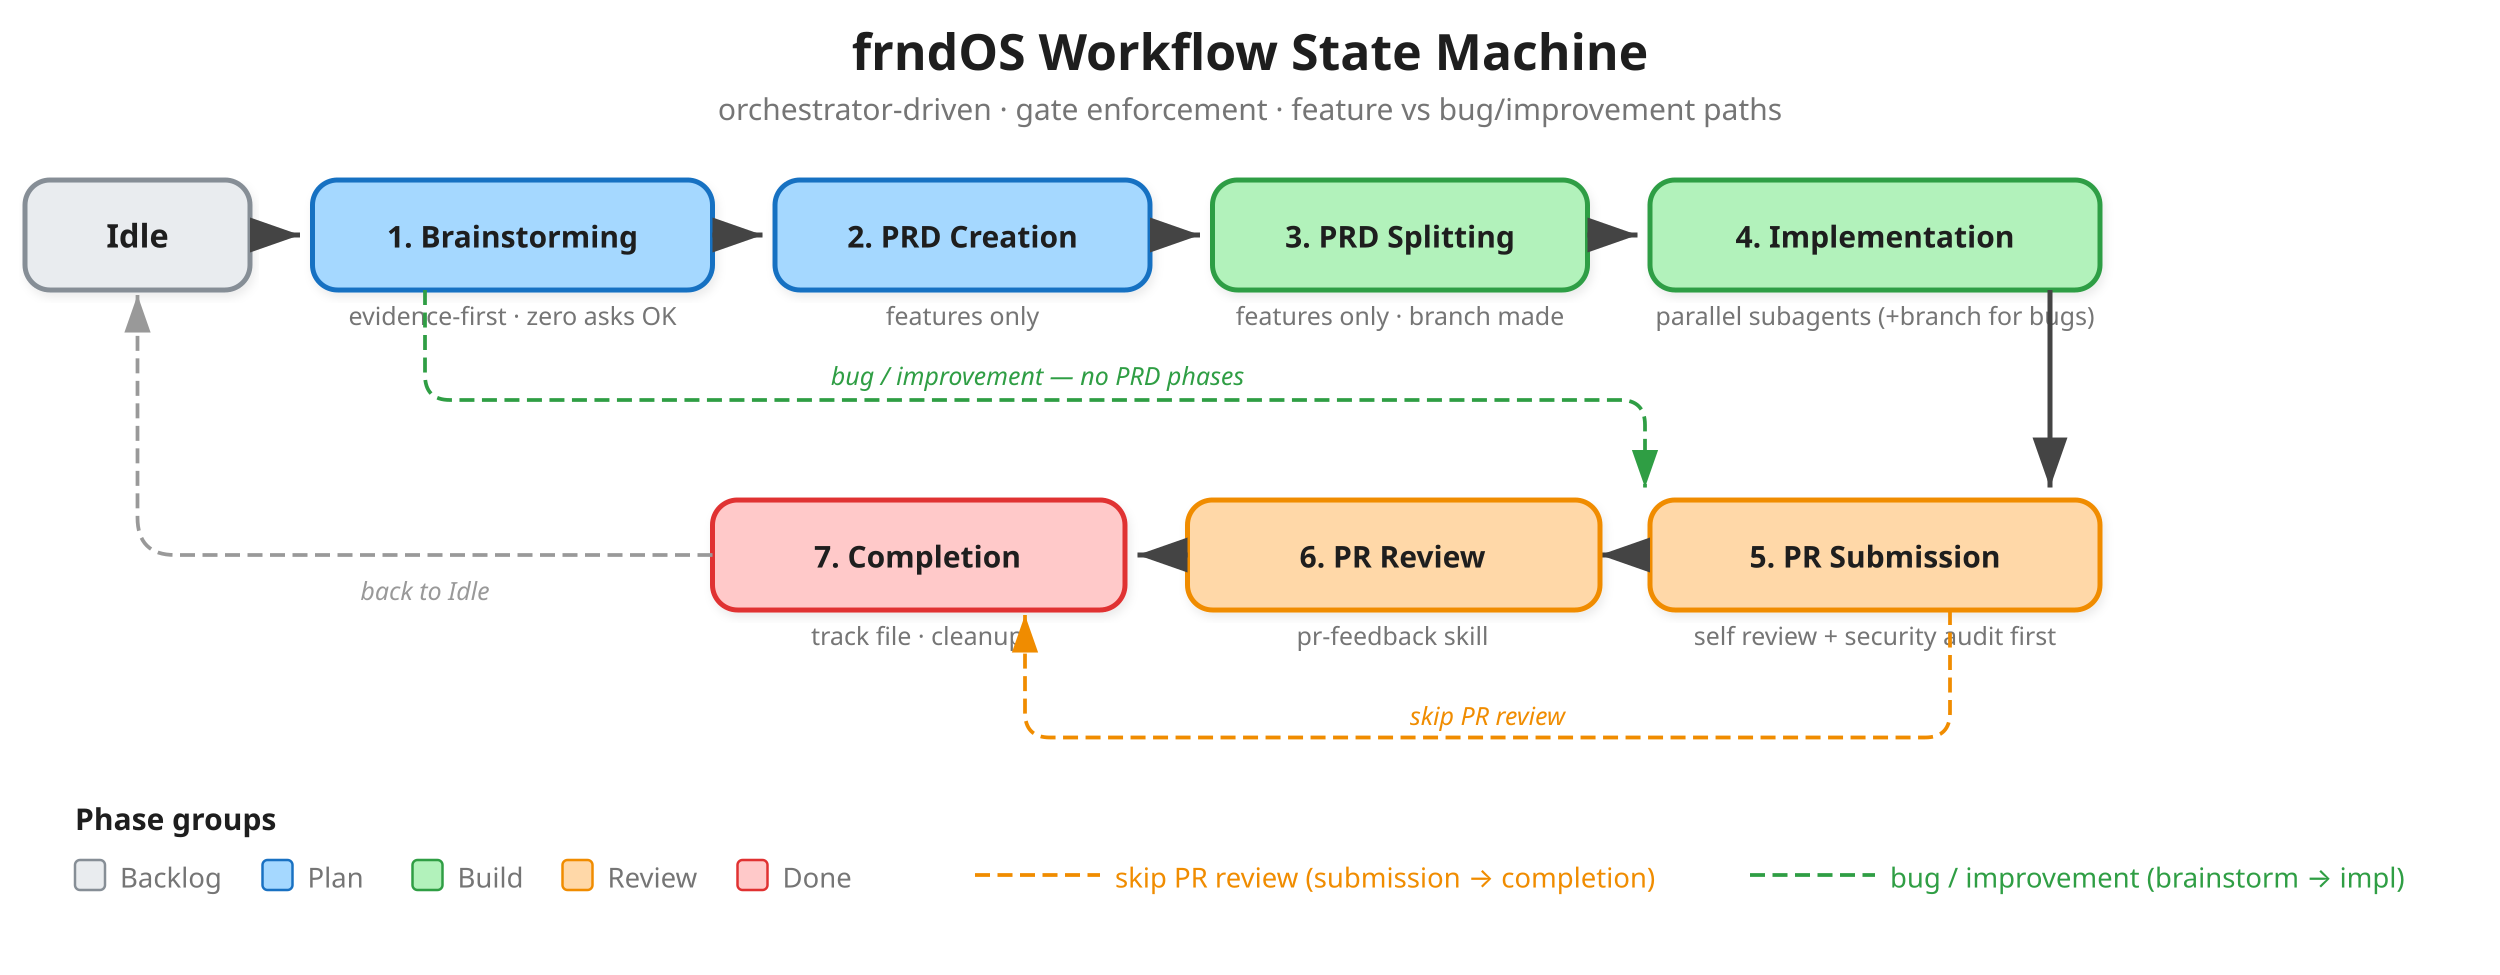
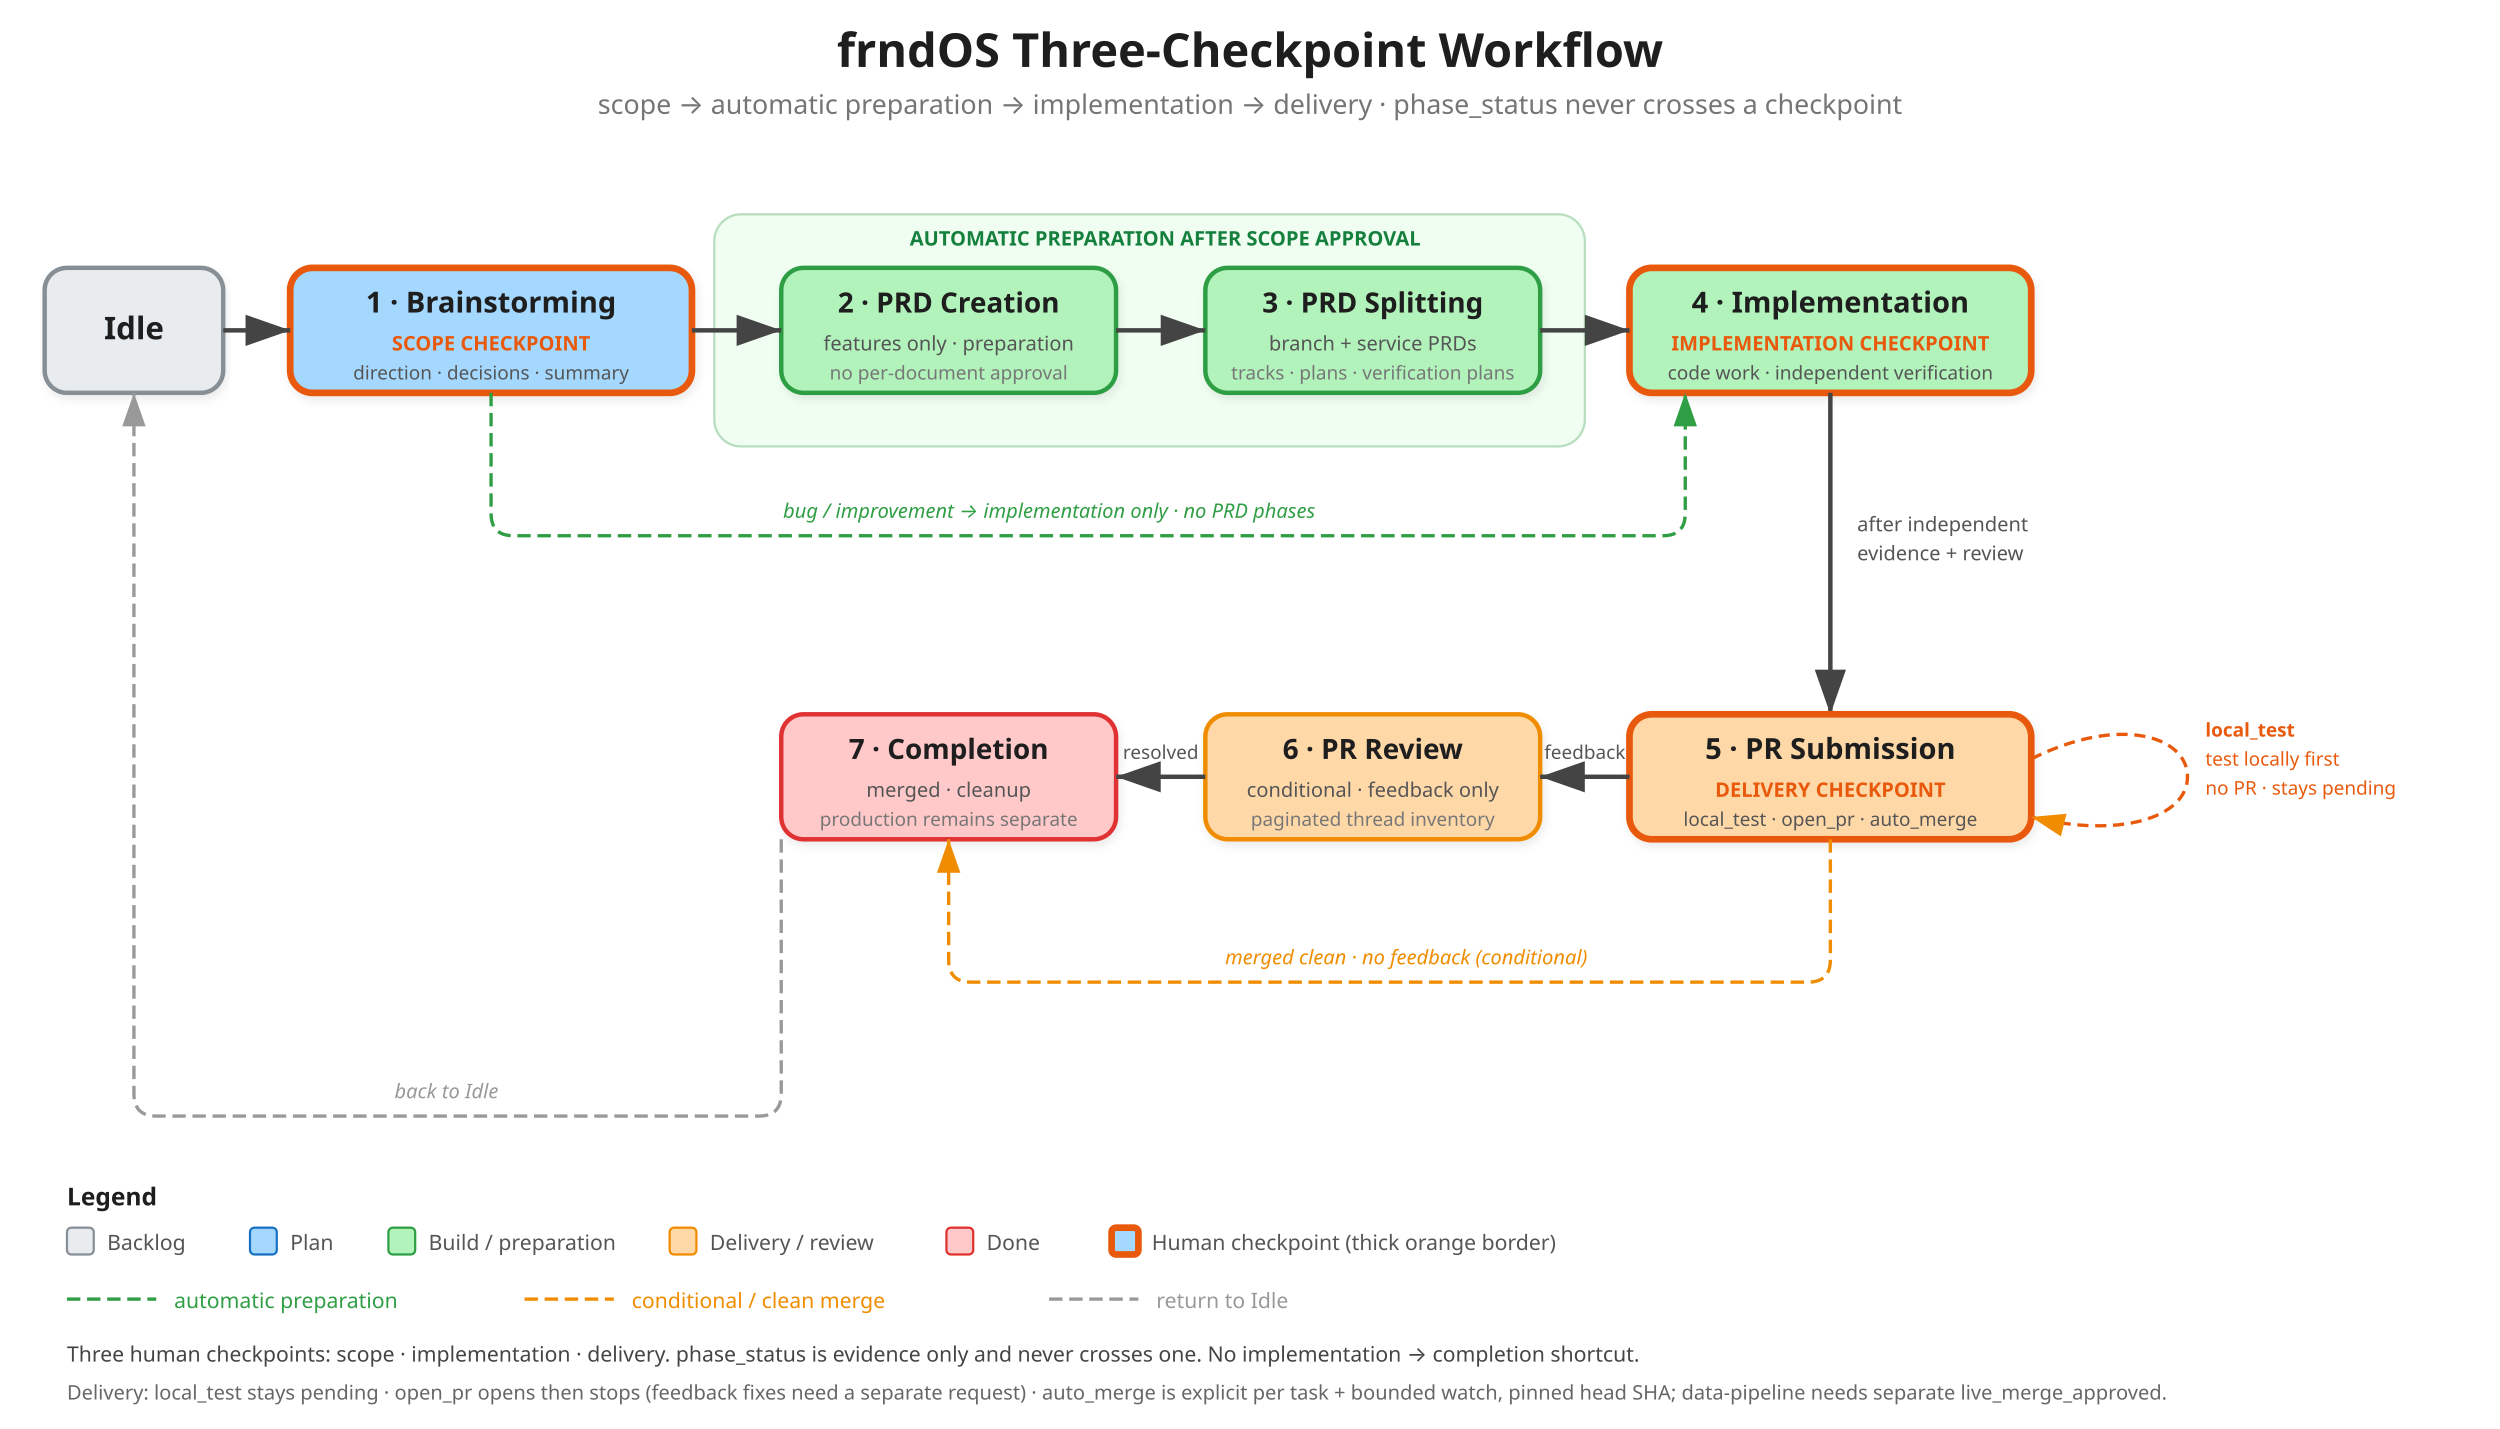
- <svg xmlns="http://www.w3.org/2000/svg" viewBox="0 0 1000 390" font-family="'Segoe UI', system-ui, -apple-system, sans-serif">
+ <svg xmlns="http://www.w3.org/2000/svg" viewBox="0 0 1120 640" font-family="'Segoe UI', system-ui, -apple-system, sans-serif">
  <defs>
    <marker id="arrow" viewBox="0 0 10 7" refX="10" refY="3.5" markerWidth="10" markerHeight="7" orient="auto-start-reverse">
      <path d="M 0 0 L 10 3.5 L 0 7 z" fill="#444" />
    </marker>
    <marker id="arrow-gray" viewBox="0 0 10 7" refX="10" refY="3.5" markerWidth="10" markerHeight="7" orient="auto-start-reverse">
      <path d="M 0 0 L 10 3.5 L 0 7 z" fill="#999" />
    </marker>
    <marker id="arrow-orange" viewBox="0 0 10 7" refX="10" refY="3.5" markerWidth="10" markerHeight="7" orient="auto-start-reverse">
      <path d="M 0 0 L 10 3.5 L 0 7 z" fill="#f08c00" />
    </marker>
    <marker id="arrow-green" viewBox="0 0 10 7" refX="10" refY="3.5" markerWidth="10" markerHeight="7" orient="auto-start-reverse">
      <path d="M 0 0 L 10 3.5 L 0 7 z" fill="#2f9e44" />
    </marker>
    <filter id="shadow" x="-4%" y="-4%" width="108%" height="116%">
      <feDropShadow dx="1" dy="2" stdDeviation="2" flood-opacity="0.08" />
    </filter>
  </defs>
-   <text x="500" y="28" text-anchor="middle" font-size="20" font-weight="700" fill="#1e1e1e">frndOS Workflow State Machine</text>
-   <text x="500" y="48" text-anchor="middle" font-size="12" fill="#757575">orchestrator-driven · gate enforcement · feature vs bug/improvement paths</text>
-   <rect x="10" y="72" width="90" height="44" rx="10" fill="#e9ecef" stroke="#868e96" stroke-width="2" filter="url(#shadow)" />
-   <text x="55" y="99" text-anchor="middle" font-size="13" font-weight="600" fill="#1e1e1e">Idle</text>
-   <line x1="100" y1="94" x2="120" y2="94" stroke="#444" stroke-width="2" marker-end="url(#arrow)" />
-   <rect x="125" y="72" width="160" height="44" rx="10" fill="#a5d8ff" stroke="#1971c2" stroke-width="2" filter="url(#shadow)" />
-   <text x="205" y="99" text-anchor="middle" font-size="12" font-weight="600" fill="#1e1e1e">1. Brainstorming</text>
-   <text x="205" y="130" text-anchor="middle" font-size="10" fill="#757575">evidence-first · zero asks OK</text>
-   <line x1="285" y1="94" x2="305" y2="94" stroke="#444" stroke-width="2" marker-end="url(#arrow)" />
-   <rect x="310" y="72" width="150" height="44" rx="10" fill="#a5d8ff" stroke="#1971c2" stroke-width="2" filter="url(#shadow)" />
-   <text x="385" y="99" text-anchor="middle" font-size="12" font-weight="600" fill="#1e1e1e">2. PRD Creation</text>
-   <text x="385" y="130" text-anchor="middle" font-size="10" fill="#757575">features only</text>
-   <line x1="460" y1="94" x2="480" y2="94" stroke="#444" stroke-width="2" marker-end="url(#arrow)" />
-   <rect x="485" y="72" width="150" height="44" rx="10" fill="#b2f2bb" stroke="#2f9e44" stroke-width="2" filter="url(#shadow)" />
-   <text x="560" y="99" text-anchor="middle" font-size="12" font-weight="600" fill="#1e1e1e">3. PRD Splitting</text>
-   <text x="560" y="130" text-anchor="middle" font-size="10" fill="#757575">features only · branch made</text>
-   <line x1="635" y1="94" x2="655" y2="94" stroke="#444" stroke-width="2" marker-end="url(#arrow)" />
-   <rect x="660" y="72" width="180" height="44" rx="10" fill="#b2f2bb" stroke="#2f9e44" stroke-width="2" filter="url(#shadow)" />
-   <text x="750" y="99" text-anchor="middle" font-size="12" font-weight="600" fill="#1e1e1e">4. Implementation</text>
-   <text x="750" y="130" text-anchor="middle" font-size="10" fill="#757575">parallel subagents (+branch for bugs)</text>
-   <line x1="820" y1="116" x2="820" y2="195" stroke="#444" stroke-width="2" marker-end="url(#arrow)" />
-   <path d="M 170 116 L 170 150 Q 170 160 180 160 L 648 160 Q 658 160 658 170 L 658 195" fill="none" stroke="#2f9e44" stroke-width="1.5" stroke-dasharray="6 3" marker-end="url(#arrow-green)" />
-   <text x="415" y="154" text-anchor="middle" font-size="10" fill="#2f9e44" font-style="italic">bug / improvement — no PRD phases</text>
-   <rect x="660" y="200" width="180" height="44" rx="10" fill="#ffd8a8" stroke="#f08c00" stroke-width="2" filter="url(#shadow)" />
-   <text x="750" y="227" text-anchor="middle" font-size="12" font-weight="600" fill="#1e1e1e">5. PR Submission</text>
-   <text x="750" y="258" text-anchor="middle" font-size="10" fill="#757575">self review + security audit first</text>
-   <line x1="660" y1="222" x2="640" y2="222" stroke="#444" stroke-width="2" marker-end="url(#arrow)" />
-   <rect x="475" y="200" width="165" height="44" rx="10" fill="#ffd8a8" stroke="#f08c00" stroke-width="2" filter="url(#shadow)" />
-   <text x="557" y="227" text-anchor="middle" font-size="12" font-weight="600" fill="#1e1e1e">6. PR Review</text>
-   <text x="557" y="258" text-anchor="middle" font-size="10" fill="#757575">pr-feedback skill</text>
-   <line x1="475" y1="222" x2="455" y2="222" stroke="#444" stroke-width="2" marker-end="url(#arrow)" />
-   <rect x="285" y="200" width="165" height="44" rx="10" fill="#ffc9c9" stroke="#e03131" stroke-width="2" filter="url(#shadow)" />
-   <text x="367" y="227" text-anchor="middle" font-size="12" font-weight="600" fill="#1e1e1e">7. Completion</text>
-   <text x="367" y="258" text-anchor="middle" font-size="10" fill="#757575">track file · cleanup</text>
-   <path d="M 780 244 L 780 285 Q 780 295 770 295 L 420 295 Q 410 295 410 285 L 410 246" fill="none" stroke="#f08c00" stroke-width="1.5" stroke-dasharray="6 3" marker-end="url(#arrow-orange)" />
-   <text x="595" y="290" text-anchor="middle" font-size="10" fill="#f08c00" font-style="italic">skip PR review</text>
-   <path d="M 285 222 L 70 222 Q 55 222 55 207 L 55 118" fill="none" stroke="#999" stroke-width="1.5" stroke-dasharray="6 3" marker-end="url(#arrow-gray)" />
-   <text x="170" y="240" text-anchor="middle" font-size="10" fill="#999" font-style="italic">back to Idle</text>
-   <text x="30" y="332" font-size="12" font-weight="600" fill="#1e1e1e">Phase groups</text>
-   <rect x="30" y="344" width="12" height="12" rx="2" fill="#e9ecef" stroke="#868e96" stroke-width="1" />
-   <text x="48" y="355" font-size="11" fill="#757575">Backlog</text>
-   <rect x="105" y="344" width="12" height="12" rx="2" fill="#a5d8ff" stroke="#1971c2" stroke-width="1" />
-   <text x="123" y="355" font-size="11" fill="#757575">Plan</text>
-   <rect x="165" y="344" width="12" height="12" rx="2" fill="#b2f2bb" stroke="#2f9e44" stroke-width="1" />
-   <text x="183" y="355" font-size="11" fill="#757575">Build</text>
-   <rect x="225" y="344" width="12" height="12" rx="2" fill="#ffd8a8" stroke="#f08c00" stroke-width="1" />
-   <text x="243" y="355" font-size="11" fill="#757575">Review</text>
-   <rect x="295" y="344" width="12" height="12" rx="2" fill="#ffc9c9" stroke="#e03131" stroke-width="1" />
-   <text x="313" y="355" font-size="11" fill="#757575">Done</text>
-   <line x1="390" y1="350" x2="440" y2="350" stroke="#f08c00" stroke-width="1.5" stroke-dasharray="6 3" />
-   <text x="446" y="355" font-size="11" fill="#f08c00">skip PR review (submission → completion)</text>
-   <line x1="700" y1="350" x2="750" y2="350" stroke="#2f9e44" stroke-width="1.5" stroke-dasharray="6 3" />
-   <text x="756" y="355" font-size="11" fill="#2f9e44">bug / improvement (brainstorm → impl)</text>
+   <text x="560" y="30" text-anchor="middle" font-size="21" font-weight="700" fill="#1e1e1e">frndOS Three-Checkpoint Workflow</text>
+   <text x="560" y="51" text-anchor="middle" font-size="12" fill="#757575">scope → automatic preparation → implementation → delivery · phase_status never crosses a checkpoint</text>
+   <rect x="320" y="96" width="390" height="104" rx="12" fill="#d3f9d8" stroke="#2f9e44" stroke-width="1" opacity="0.35" />
+   <text x="522" y="110" text-anchor="middle" font-size="9" font-weight="600" fill="#15803d">AUTOMATIC PREPARATION AFTER SCOPE APPROVAL</text>
+   <rect x="20" y="120" width="80" height="56" rx="10" fill="#e9ecef" stroke="#868e96" stroke-width="2" filter="url(#shadow)" />
+   <text x="60" y="152" text-anchor="middle" font-size="14" font-weight="600" fill="#1e1e1e">Idle</text>
+   <rect x="130" y="120" width="180" height="56" rx="10" fill="#a5d8ff" stroke="#e8590c" stroke-width="3" filter="url(#shadow)" />
+   <text x="220" y="140" text-anchor="middle" font-size="13" font-weight="600" fill="#1e1e1e">1 · Brainstorming</text>
+   <text x="220" y="157" text-anchor="middle" font-size="9" font-weight="700" fill="#e8590c">SCOPE CHECKPOINT</text>
+   <text x="220" y="170" text-anchor="middle" font-size="8.5" fill="#555">direction · decisions · summary</text>
+   <rect x="350" y="120" width="150" height="56" rx="10" fill="#b2f2bb" stroke="#2f9e44" stroke-width="2" filter="url(#shadow)" />
+   <text x="425" y="140" text-anchor="middle" font-size="12.5" font-weight="600" fill="#1e1e1e">2 · PRD Creation</text>
+   <text x="425" y="157" text-anchor="middle" font-size="9" fill="#555">features only · preparation</text>
+   <text x="425" y="170" text-anchor="middle" font-size="8.5" fill="#777">no per-document approval</text>
+   <rect x="540" y="120" width="150" height="56" rx="10" fill="#b2f2bb" stroke="#2f9e44" stroke-width="2" filter="url(#shadow)" />
+   <text x="615" y="140" text-anchor="middle" font-size="12.5" font-weight="600" fill="#1e1e1e">3 · PRD Splitting</text>
+   <text x="615" y="157" text-anchor="middle" font-size="9" fill="#555">branch + service PRDs</text>
+   <text x="615" y="170" text-anchor="middle" font-size="8.5" fill="#777">tracks · plans · verification plans</text>
+   <rect x="730" y="120" width="180" height="56" rx="10" fill="#b2f2bb" stroke="#e8590c" stroke-width="3" filter="url(#shadow)" />
+   <text x="820" y="140" text-anchor="middle" font-size="13" font-weight="600" fill="#1e1e1e">4 · Implementation</text>
+   <text x="820" y="157" text-anchor="middle" font-size="9" font-weight="700" fill="#e8590c">IMPLEMENTATION CHECKPOINT</text>
+   <text x="820" y="170" text-anchor="middle" font-size="8.5" fill="#555">code work · independent verification</text>
+   <line x1="100" y1="148" x2="130" y2="148" stroke="#444" stroke-width="2" marker-end="url(#arrow)" />
+   <line x1="310" y1="148" x2="350" y2="148" stroke="#444" stroke-width="2" marker-end="url(#arrow)" />
+   <line x1="500" y1="148" x2="540" y2="148" stroke="#444" stroke-width="2" marker-end="url(#arrow)" />
+   <line x1="690" y1="148" x2="730" y2="148" stroke="#444" stroke-width="2" marker-end="url(#arrow)" />
+   <line x1="820" y1="176" x2="820" y2="320" stroke="#444" stroke-width="2" marker-end="url(#arrow)" />
+   <text x="832" y="238" font-size="9" fill="#555">after independent</text>
+   <text x="832" y="251" font-size="9" fill="#555">evidence + review</text>
+   <path d="M 220 176 L 220 230 Q 220 240 230 240 L 745 240 Q 755 240 755 230 L 755 176" fill="none" stroke="#2f9e44" stroke-width="1.5" stroke-dasharray="6 3" marker-end="url(#arrow-green)" />
+   <text x="470" y="232" text-anchor="middle" font-size="9" fill="#2f9e44" font-style="italic">bug / improvement → implementation only · no PRD phases</text>
+   <rect x="730" y="320" width="180" height="56" rx="10" fill="#ffd8a8" stroke="#e8590c" stroke-width="3" filter="url(#shadow)" />
+   <text x="820" y="340" text-anchor="middle" font-size="13" font-weight="600" fill="#1e1e1e">5 · PR Submission</text>
+   <text x="820" y="357" text-anchor="middle" font-size="9" font-weight="700" fill="#e8590c">DELIVERY CHECKPOINT</text>
+   <text x="820" y="370" text-anchor="middle" font-size="8.5" fill="#555">local_test · open_pr · auto_merge</text>
+   <rect x="540" y="320" width="150" height="56" rx="10" fill="#ffd8a8" stroke="#f08c00" stroke-width="2" filter="url(#shadow)" />
+   <text x="615" y="340" text-anchor="middle" font-size="12.5" font-weight="600" fill="#1e1e1e">6 · PR Review</text>
+   <text x="615" y="357" text-anchor="middle" font-size="9" fill="#555">conditional · feedback only</text>
+   <text x="615" y="370" text-anchor="middle" font-size="8.5" fill="#777">paginated thread inventory</text>
+   <rect x="350" y="320" width="150" height="56" rx="10" fill="#ffc9c9" stroke="#e03131" stroke-width="2" filter="url(#shadow)" />
+   <text x="425" y="340" text-anchor="middle" font-size="12.5" font-weight="600" fill="#1e1e1e">7 · Completion</text>
+   <text x="425" y="357" text-anchor="middle" font-size="9" fill="#555">merged · cleanup</text>
+   <text x="425" y="370" text-anchor="middle" font-size="8.5" fill="#777">production remains separate</text>
+   <line x1="730" y1="348" x2="690" y2="348" stroke="#444" stroke-width="2" marker-end="url(#arrow)" />
+   <text x="710" y="340" text-anchor="middle" font-size="8.5" fill="#555">feedback</text>
+   <line x1="540" y1="348" x2="500" y2="348" stroke="#444" stroke-width="2" marker-end="url(#arrow)" />
+   <text x="520" y="340" text-anchor="middle" font-size="8.5" fill="#555">resolved</text>
+   <path d="M 820 376 L 820 430 Q 820 440 810 440 L 435 440 Q 425 440 425 430 L 425 376" fill="none" stroke="#f08c00" stroke-width="1.5" stroke-dasharray="6 3" marker-end="url(#arrow-orange)" />
+   <text x="630" y="432" text-anchor="middle" font-size="9" fill="#f08c00" font-style="italic">merged clean · no feedback (conditional)</text>
+   <path d="M 350 376 L 350 490 Q 350 500 340 500 L 70 500 Q 60 500 60 490 L 60 176" fill="none" stroke="#999" stroke-width="1.5" stroke-dasharray="6 3" marker-end="url(#arrow-gray)" />
+   <text x="200" y="492" text-anchor="middle" font-size="9" fill="#999" font-style="italic">back to Idle</text>
+   <path d="M 910 340 C 950 320 980 330 980 348 C 980 366 950 376 910 366" fill="none" stroke="#e8590c" stroke-width="1.5" stroke-dasharray="5 3" marker-end="url(#arrow-orange)" />
+   <text x="988" y="330" font-size="8.5" fill="#e8590c" font-weight="600">local_test</text>
+   <text x="988" y="343" font-size="8.5" fill="#e8590c">test locally first</text>
+   <text x="988" y="356" font-size="8.5" fill="#e8590c">no PR · stays pending</text>
+   <text x="30" y="540" font-size="11" font-weight="600" fill="#1e1e1e">Legend</text>
+   <rect x="30" y="550" width="12" height="12" rx="2" fill="#e9ecef" stroke="#868e96" stroke-width="1" />
+   <text x="48" y="560" font-size="9.5" fill="#555">Backlog</text>
+   <rect x="112" y="550" width="12" height="12" rx="2" fill="#a5d8ff" stroke="#1971c2" stroke-width="1" />
+   <text x="130" y="560" font-size="9.5" fill="#555">Plan</text>
+   <rect x="174" y="550" width="12" height="12" rx="2" fill="#b2f2bb" stroke="#2f9e44" stroke-width="1" />
+   <text x="192" y="560" font-size="9.5" fill="#555">Build / preparation</text>
+   <rect x="300" y="550" width="12" height="12" rx="2" fill="#ffd8a8" stroke="#f08c00" stroke-width="1" />
+   <text x="318" y="560" font-size="9.5" fill="#555">Delivery / review</text>
+   <rect x="424" y="550" width="12" height="12" rx="2" fill="#ffc9c9" stroke="#e03131" stroke-width="1" />
+   <text x="442" y="560" font-size="9.5" fill="#555">Done</text>
+   <rect x="498" y="550" width="12" height="12" rx="2" fill="#a5d8ff" stroke="#e8590c" stroke-width="3" />
+   <text x="516" y="560" font-size="9.5" fill="#555">Human checkpoint (thick orange border)</text>
+   <line x1="30" y1="582" x2="70" y2="582" stroke="#2f9e44" stroke-width="1.5" stroke-dasharray="6 3" />
+   <text x="78" y="586" font-size="9.5" fill="#2f9e44">automatic preparation</text>
+   <line x1="235" y1="582" x2="275" y2="582" stroke="#f08c00" stroke-width="1.5" stroke-dasharray="6 3" />
+   <text x="283" y="586" font-size="9.5" fill="#f08c00">conditional / clean merge</text>
+   <line x1="470" y1="582" x2="510" y2="582" stroke="#999" stroke-width="1.5" stroke-dasharray="6 3" />
+   <text x="518" y="586" font-size="9.5" fill="#999">return to Idle</text>
+   <text x="30" y="610" font-size="9.5" fill="#444">Three human checkpoints: scope · implementation · delivery. phase_status is evidence only and never crosses one. No implementation → completion shortcut.</text>
+   <text x="30" y="627" font-size="9" fill="#666">Delivery: local_test stays pending · open_pr opens then stops (feedback fixes need a separate request) · auto_merge is explicit per task + bounded watch, pinned head SHA; data-pipeline needs separate live_merge_approved.</text>
</svg>
